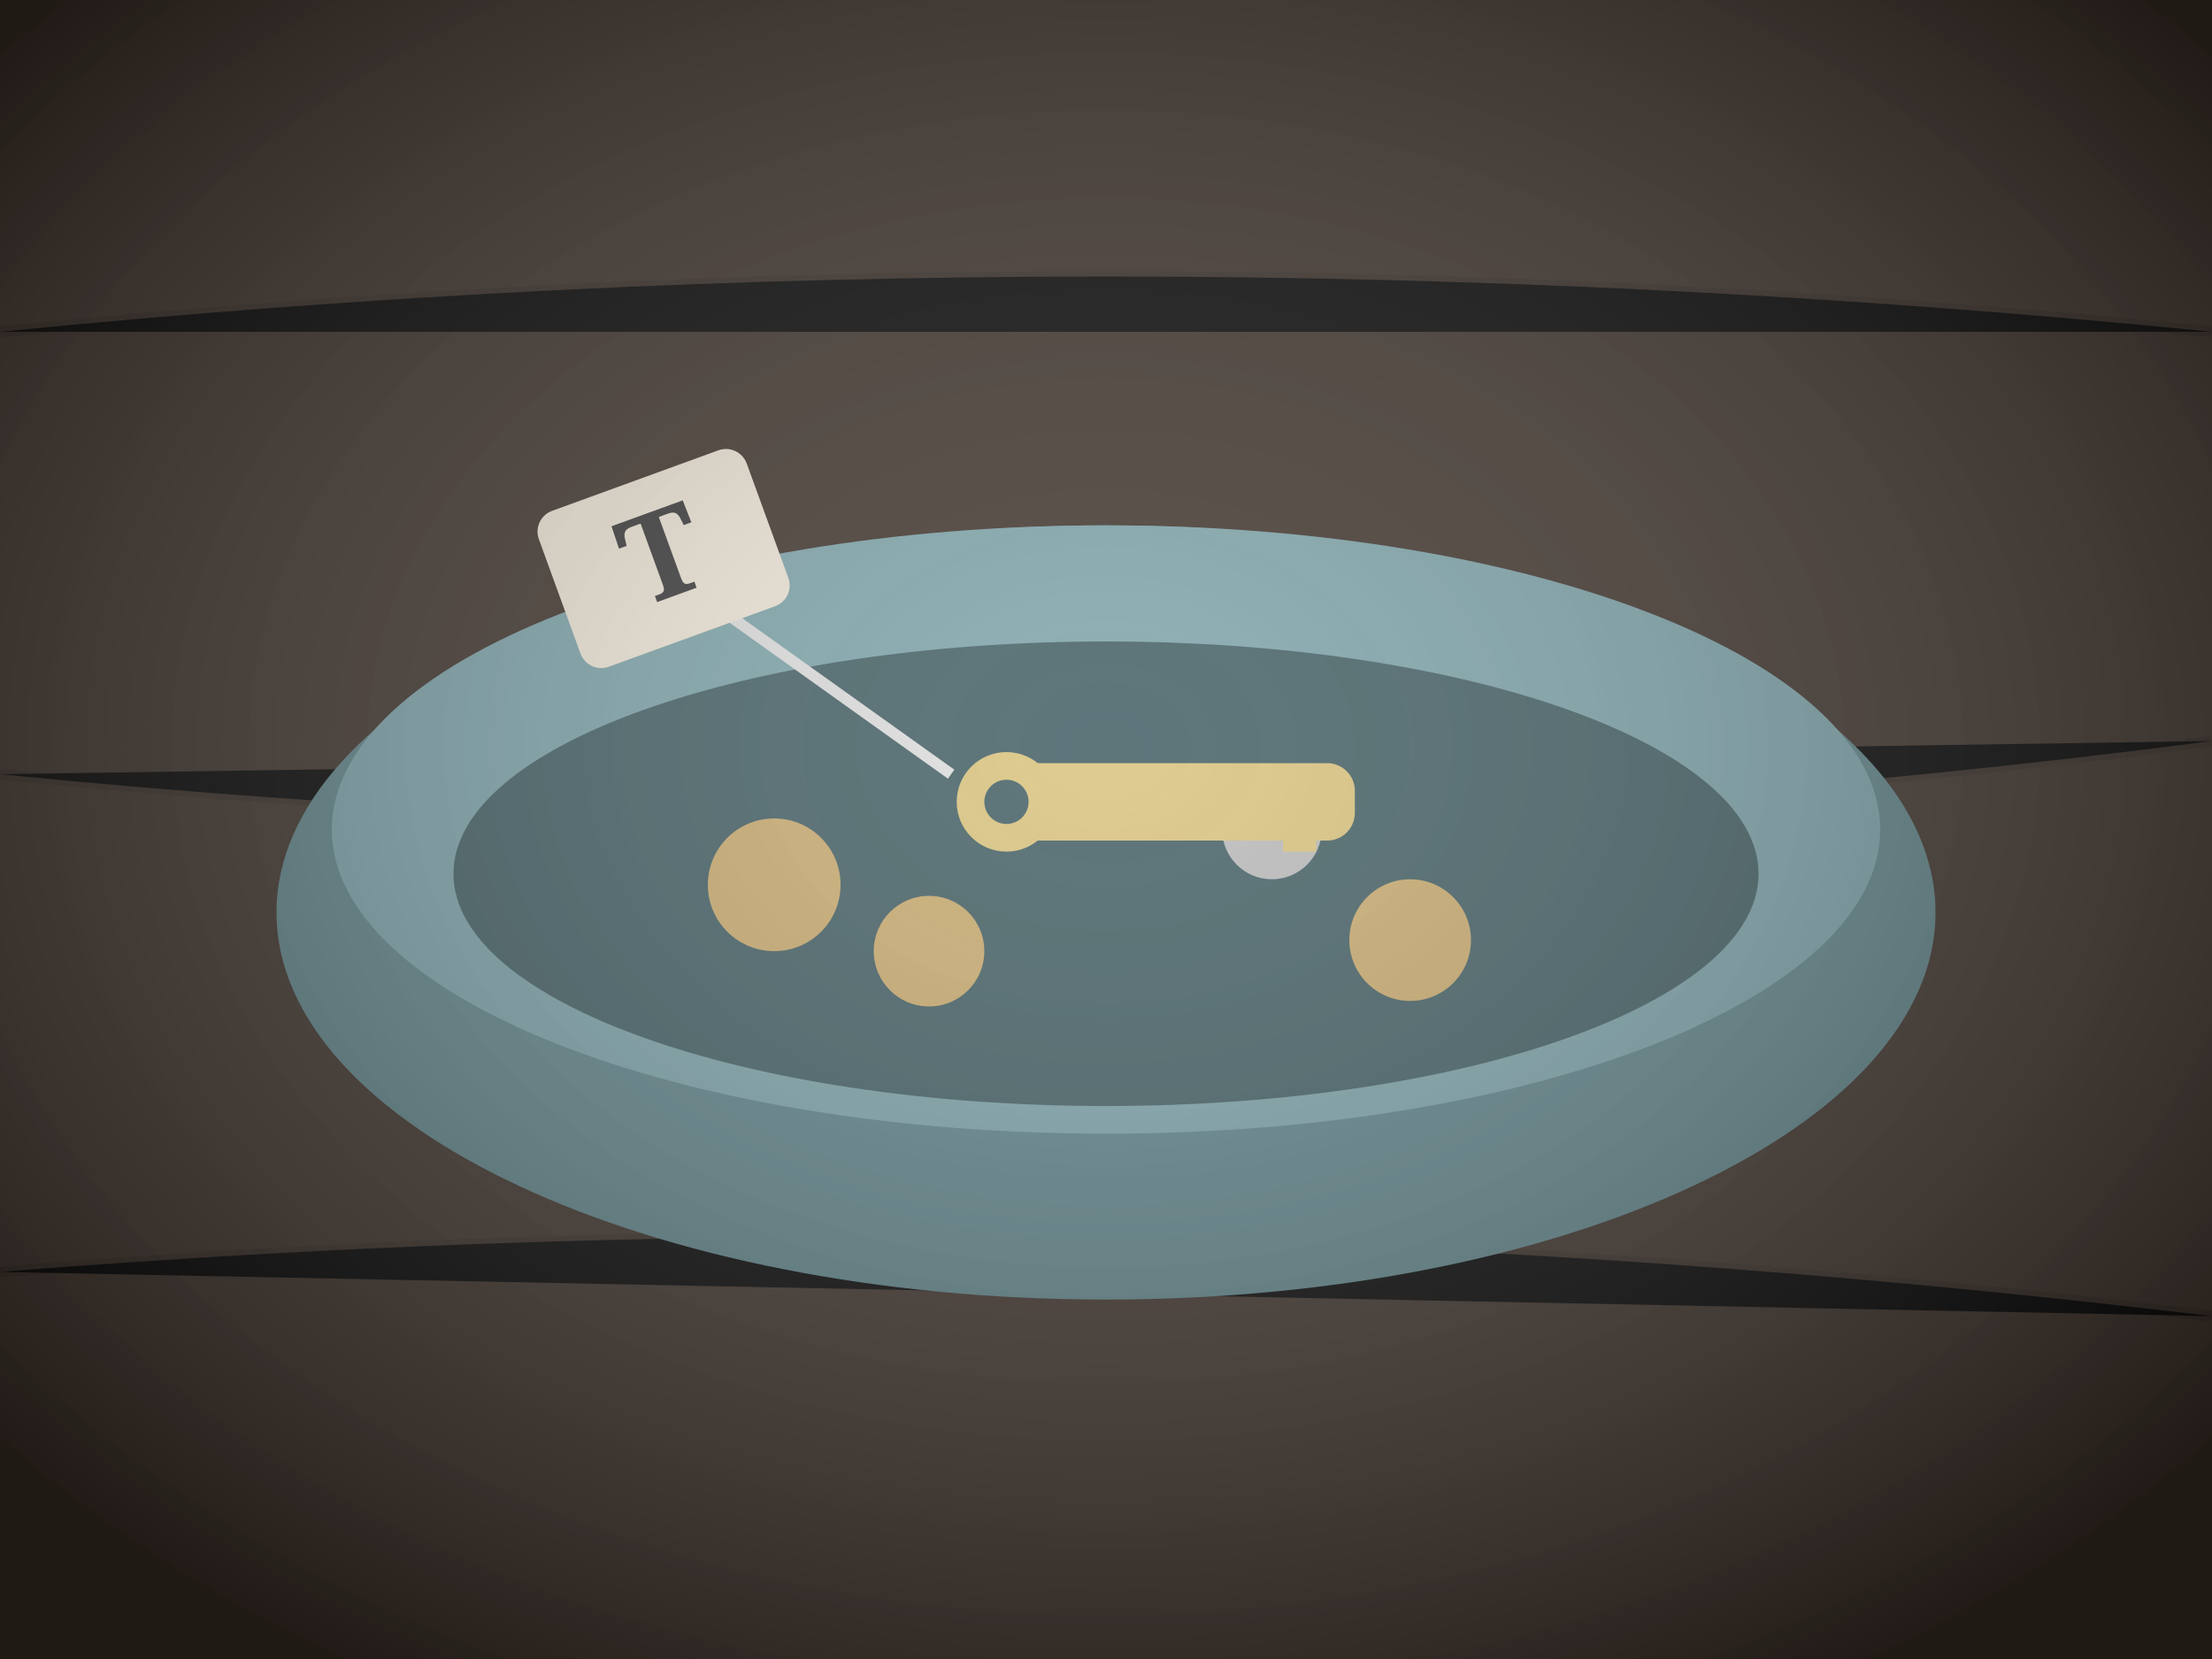
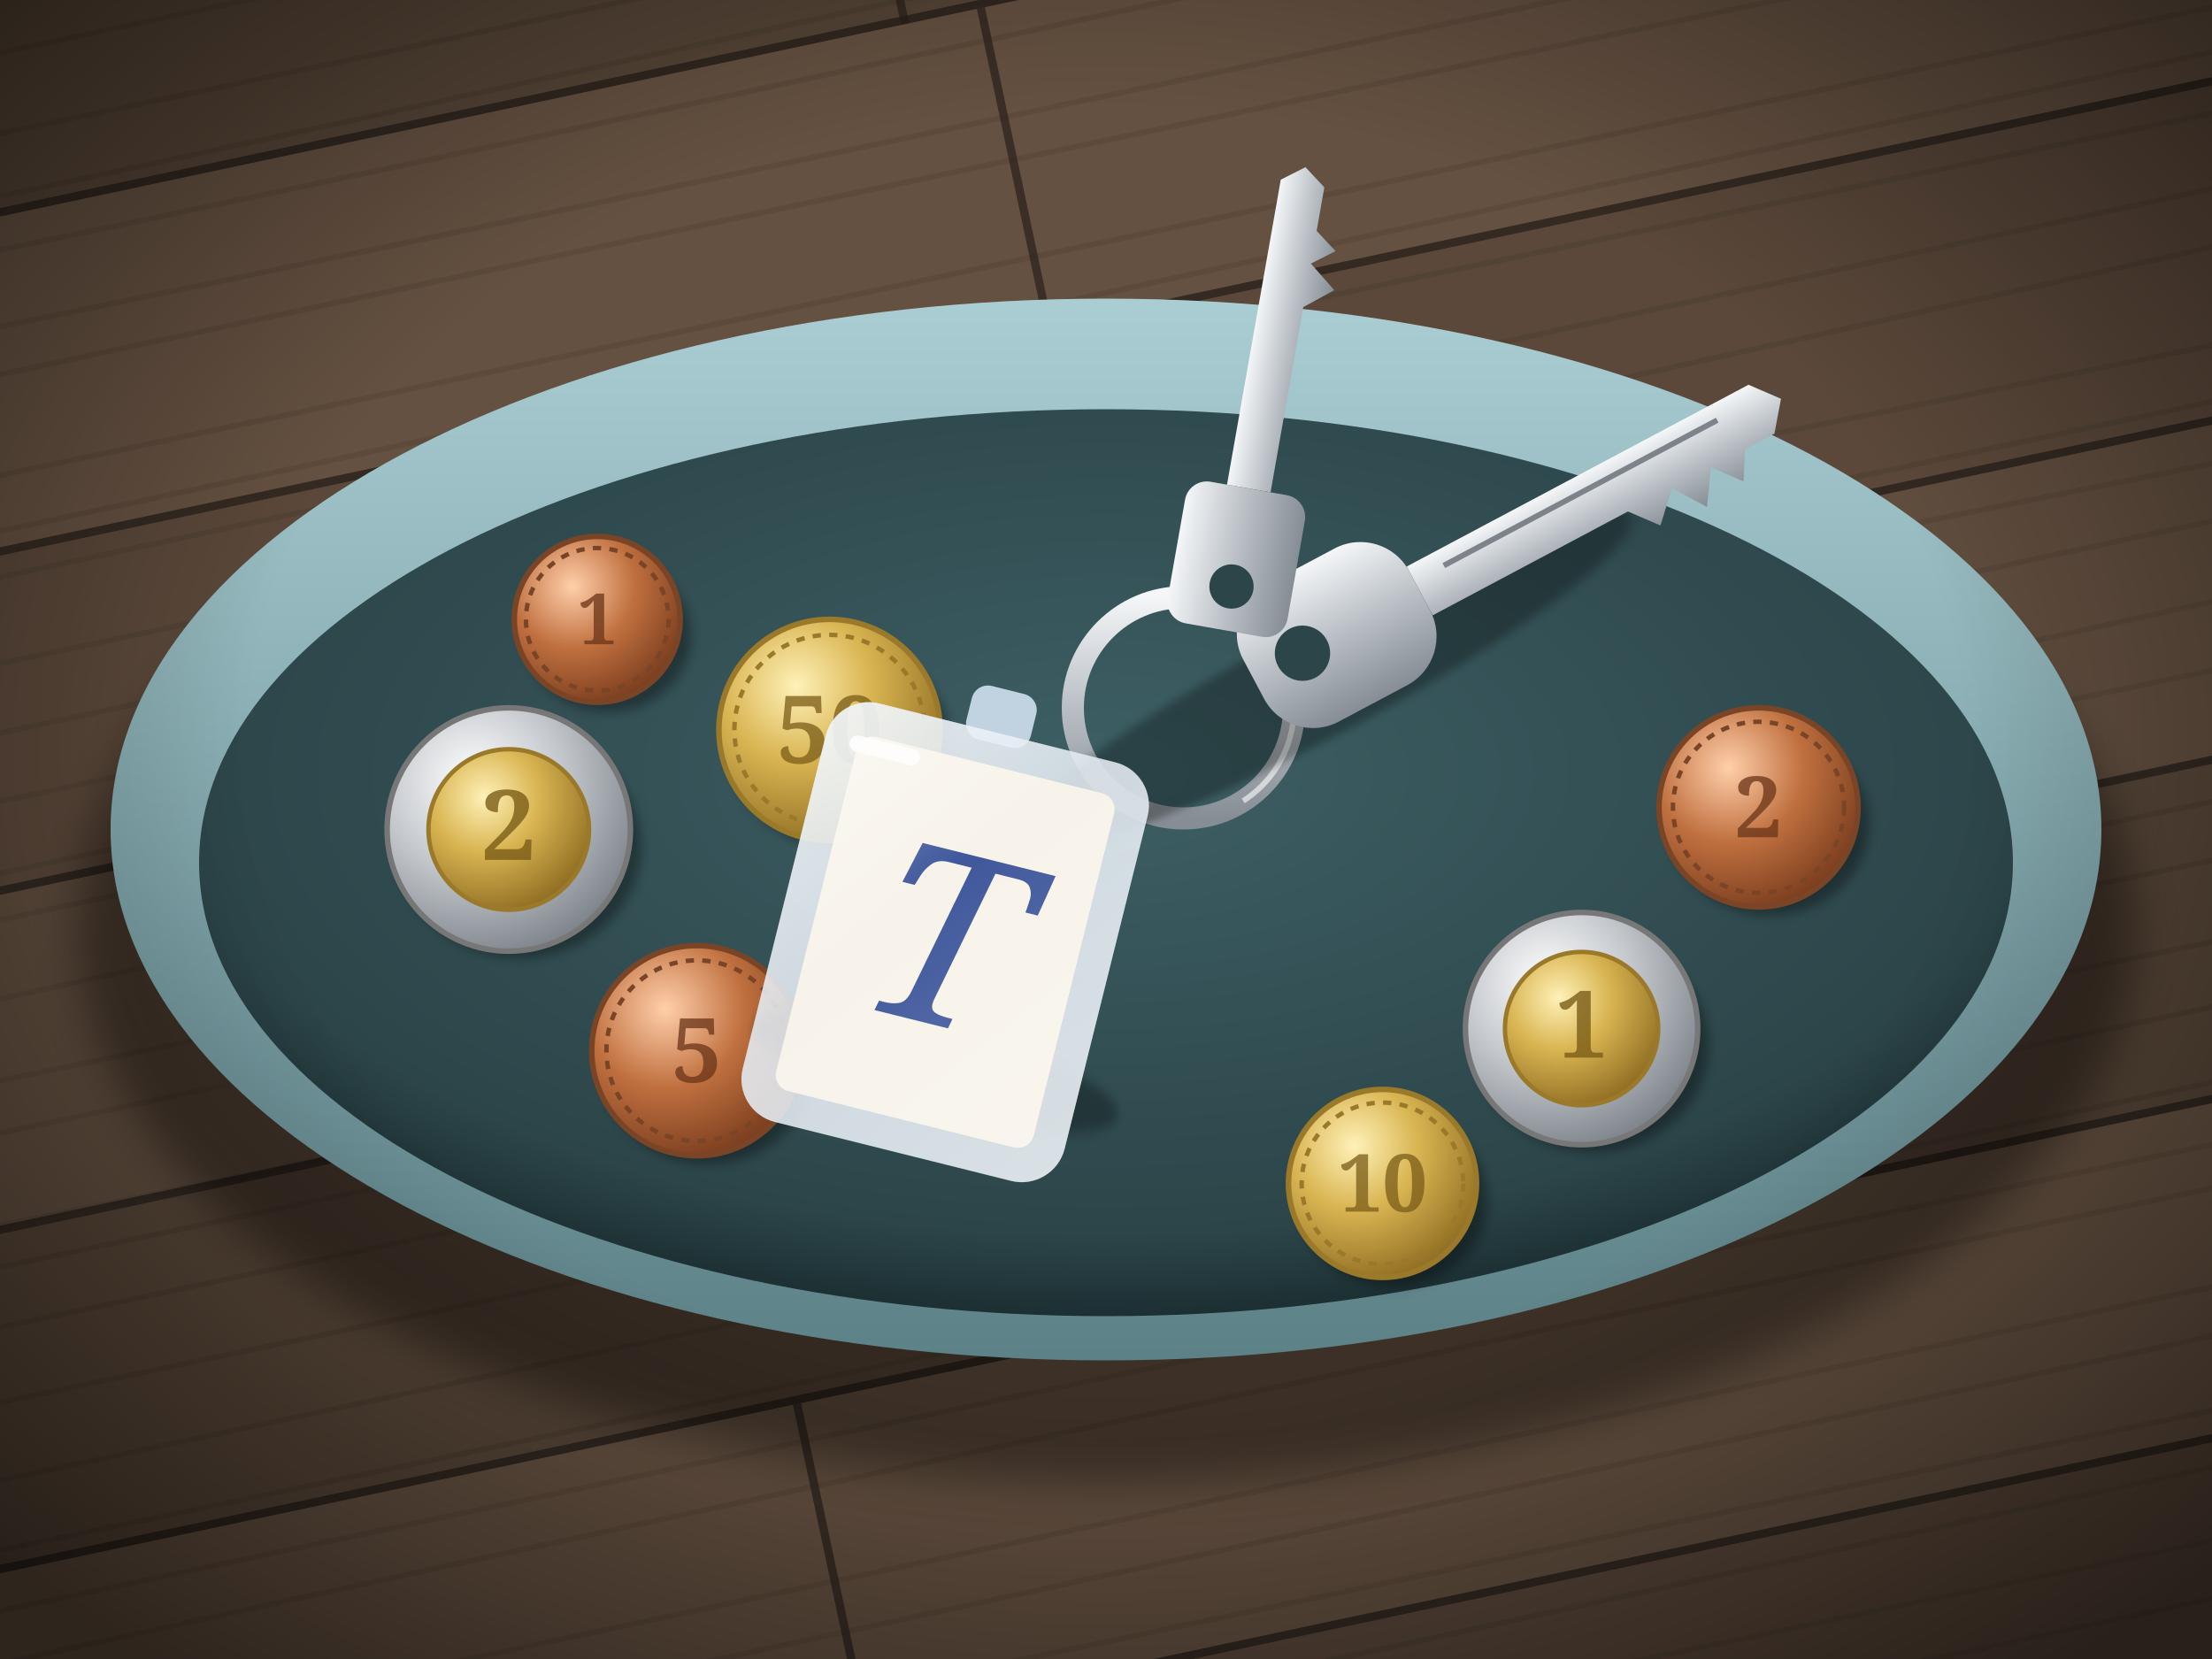
<svg xmlns="http://www.w3.org/2000/svg" viewBox="0 0 400 300">
  <defs>
-     <radialGradient id="spot" cx="50%" cy="45%" r="65%">
-       <stop offset="0" stop-color="#fff" stop-opacity=".16" />
-       <stop offset="1" stop-color="#000" stop-opacity=".45" />
-     </radialGradient>
+     <radialGradient id="vig" cx="50%" cy="45%" r="70%">
+       <stop offset=".55" stop-color="#000" stop-opacity="0" />
+       <stop offset="1" stop-color="#000" stop-opacity=".55" />
+     </radialGradient>
+     <filter id="soft">
+       <feGaussianBlur stdDeviation="4" />
+     </filter>
+     <filter id="blur1">
+       <feGaussianBlur stdDeviation="1" />
+     </filter>
+     <radialGradient id="gold" cx="35%" cy="30%" r="75%">
+       <stop offset="0" stop-color="#fff1b8" />
+       <stop offset=".45" stop-color="#d9b552" />
+       <stop offset="1" stop-color="#8f6d22" />
+     </radialGradient>
+     <radialGradient id="silver" cx="35%" cy="30%" r="75%">
+       <stop offset="0" stop-color="#ffffff" />
+       <stop offset=".5" stop-color="#c3c7cc" />
+       <stop offset="1" stop-color="#7d838a" />
+     </radialGradient>
+     <radialGradient id="copper" cx="35%" cy="30%" r="75%">
+       <stop offset="0" stop-color="#ffcfaa" />
+       <stop offset=".5" stop-color="#c0703f" />
+       <stop offset="1" stop-color="#7a3d1e" />
+     </radialGradient>
+     <linearGradient id="keymetal" x1="0" y1="0" x2="0" y2="1">
+       <stop offset="0" stop-color="#f4f6f8" />
+       <stop offset=".5" stop-color="#b9bfc5" />
+       <stop offset="1" stop-color="#868d94" />
+     </linearGradient>
+     <radialGradient id="bowl" cx="50%" cy="40%" r="60%">
+       <stop offset="0" stop-color="#3d5f64" />
+       <stop offset=".85" stop-color="#2c4549" />
+       <stop offset="1" stop-color="#1c2f32" />
+     </radialGradient>
+     <linearGradient id="rim" x1="0" y1="0" x2="0" y2="1">
+       <stop offset="0" stop-color="#a9cdd2" />
+       <stop offset="1" stop-color="#5c8187" />
+     </linearGradient>
+     <linearGradient id="acrylic" x1="0" y1="0" x2="1" y2="1">
+       <stop offset="0" stop-color="#fff" stop-opacity=".55" />
+       <stop offset=".4" stop-color="#fff" stop-opacity=".15" />
+       <stop offset="1" stop-color="#fff" stop-opacity=".35" />
+     </linearGradient>
  </defs>
-   <rect width="400" height="300" fill="#3b2f27" />
-   <g stroke="#000" stroke-opacity=".12" stroke-width="2">
-     <path d="M0 60 q200 -20 400 0" />
-     <path d="M0 140 q200 20 400 -6" />
-     <path d="M0 230 q200 -16 400 8" />
-   </g>
-   <ellipse cx="200" cy="165" rx="150" ry="70" fill="#5c8187" />
-   <ellipse cx="200" cy="150" rx="140" ry="55" fill="#7aa2a8" />
-   <ellipse cx="200" cy="158" rx="118" ry="42" fill="#3f5c61" />
-   <g fill="#c9a96b">
-     <circle cx="140" cy="160" r="12" />
-     <circle cx="168" cy="172" r="10" />
-     <circle cx="255" cy="170" r="11" />
-   </g>
-   <g fill="#b9b9b9">
-     <circle cx="230" cy="150" r="9" />
-   </g>
-   <rect x="175" y="138" width="70" height="14" rx="5" fill="#d9c27a" />
-   <circle cx="182" cy="145" r="9" fill="#d9c27a" />
-   <circle cx="182" cy="145" r="4" fill="#3f5c61" />
-   <g fill="#d9c27a">
-     <rect x="232" y="146" width="6" height="8" />
-     <rect x="222" y="146" width="5" height="6" />
-   </g>
-   <path d="M172 140 L130 110" stroke="#ddd" stroke-width="2" />
-   <rect x="100" y="86" width="40" height="30" rx="4" fill="#efe6d6" transform="rotate(-20 120 101)" />
-   <text x="120" y="108" font-size="22" font-family="Georgia" font-weight="bold" fill="#333" text-anchor="middle" transform="rotate(-20 120 101)">T</text>
-   <rect width="400" height="300" fill="url(#spot)" />
+   <rect width="400" height="300" fill="#3d2c24" />
+   <g transform="rotate(-12 200 150)">
+     <rect x="-120" y="-120" width="640" height="60" fill="#5a4636" />
+     <path d="M-120 -115.0 q109 2.8 640 -1.6" stroke="#000" stroke-opacity=".10" stroke-width="1" fill="none" />
+     <path d="M-120 -100.5 q129 1.9 640 2.9" stroke="#000" stroke-opacity=".10" stroke-width="1" fill="none" />
+     <path d="M-120 -89.0 q148 -3.4 640 2.5" stroke="#000" stroke-opacity=".10" stroke-width="1" fill="none" />
+     <path d="M-120 -77.4 q105 0.9 640 0.9" stroke="#000" stroke-opacity=".10" stroke-width="1" fill="none" />
+     <path d="M-120 -65.7 q118 -1.3 640 0.9" stroke="#000" stroke-opacity=".10" stroke-width="1" fill="none" />
+     <rect x="-120" y="-61.5" width="640" height="1.5" fill="#1f1611" opacity=".8" />
+     <rect x="314" y="-120" width="1.5" height="60" fill="#1f1611" opacity=".7" />
+     <rect x="-120" y="-60" width="640" height="60" fill="#4f3d2f" />
+     <path d="M-120 -54.8 q172 -2.9 640 -0.1" stroke="#000" stroke-opacity=".10" stroke-width="1" fill="none" />
+     <path d="M-120 -41.6 q186 -3.2 640 -1.7" stroke="#000" stroke-opacity=".10" stroke-width="1" fill="none" />
+     <path d="M-120 -29.0 q190 0.1 640 -0.2" stroke="#000" stroke-opacity=".10" stroke-width="1" fill="none" />
+     <path d="M-120 -16.6 q115 3.9 640 0.3" stroke="#000" stroke-opacity=".10" stroke-width="1" fill="none" />
+     <path d="M-120 -4.8 q110 3.5 640 -2.9" stroke="#000" stroke-opacity=".10" stroke-width="1" fill="none" />
+     <rect x="-120" y="-1.5" width="640" height="1.5" fill="#1f1611" opacity=".8" />
+     <rect x="194" y="-60" width="1.5" height="60" fill="#1f1611" opacity=".7" />
+     <rect x="-120" y="0" width="640" height="60" fill="#5f4a39" />
+     <path d="M-120 4.3 q164 3.7 640 -0.3" stroke="#000" stroke-opacity=".10" stroke-width="1" fill="none" />
+     <path d="M-120 17.6 q126 3.3 640 2.6" stroke="#000" stroke-opacity=".10" stroke-width="1" fill="none" />
+     <path d="M-120 29.3 q111 -2.9 640 0.1" stroke="#000" stroke-opacity=".10" stroke-width="1" fill="none" />
+     <path d="M-120 45.3 q116 0.8 640 0.8" stroke="#000" stroke-opacity=".10" stroke-width="1" fill="none" />
+     <path d="M-120 55.1 q114 1.6 640 -1.6" stroke="#000" stroke-opacity=".10" stroke-width="1" fill="none" />
+     <rect x="-120" y="58.5" width="640" height="1.5" fill="#1f1611" opacity=".8" />
+     <rect x="208" y="0" width="1.5" height="60" fill="#1f1611" opacity=".7" />
+     <rect x="-120" y="60" width="640" height="60" fill="#544132" />
+     <path d="M-120 65.6 q120 -4.0 640 -0.0" stroke="#000" stroke-opacity=".10" stroke-width="1" fill="none" />
+     <path d="M-120 78.3 q138 1.8 640 -0.5" stroke="#000" stroke-opacity=".10" stroke-width="1" fill="none" />
+     <path d="M-120 90.5 q115 2.7 640 -3.0" stroke="#000" stroke-opacity=".10" stroke-width="1" fill="none" />
+     <path d="M-120 104.5 q150 -3.0 640 2.6" stroke="#000" stroke-opacity=".10" stroke-width="1" fill="none" />
+     <path d="M-120 116.9 q194 -1.7 640 -0.8" stroke="#000" stroke-opacity=".10" stroke-width="1" fill="none" />
+     <rect x="-120" y="118.5" width="640" height="1.5" fill="#1f1611" opacity=".8" />
+     <rect x="161" y="60" width="1.5" height="60" fill="#1f1611" opacity=".7" />
+     <rect x="-120" y="120" width="640" height="60" fill="#5a4636" />
+     <path d="M-120 125.6 q175 -3.4 640 2.6" stroke="#000" stroke-opacity=".10" stroke-width="1" fill="none" />
+     <path d="M-120 139.5 q106 -1.8 640 -2.7" stroke="#000" stroke-opacity=".10" stroke-width="1" fill="none" />
+     <path d="M-120 151.6 q181 3.5 640 -1.5" stroke="#000" stroke-opacity=".10" stroke-width="1" fill="none" />
+     <path d="M-120 162.6 q165 -1.5 640 1.6" stroke="#000" stroke-opacity=".10" stroke-width="1" fill="none" />
+     <path d="M-120 177.1 q154 3.1 640 1.9" stroke="#000" stroke-opacity=".10" stroke-width="1" fill="none" />
+     <rect x="-120" y="178.5" width="640" height="1.5" fill="#1f1611" opacity=".8" />
+     <rect x="283" y="120" width="1.5" height="60" fill="#1f1611" opacity=".7" />
+     <rect x="-120" y="180" width="640" height="60" fill="#4f3d2f" />
+     <path d="M-120 185.6 q170 0.4 640 1.3" stroke="#000" stroke-opacity=".10" stroke-width="1" fill="none" />
+     <path d="M-120 196.7 q193 -0.7 640 0.7" stroke="#000" stroke-opacity=".10" stroke-width="1" fill="none" />
+     <path d="M-120 209.6 q136 -0.1 640 2.5" stroke="#000" stroke-opacity=".10" stroke-width="1" fill="none" />
+     <path d="M-120 223.7 q121 -0.2 640 -0.9" stroke="#000" stroke-opacity=".10" stroke-width="1" fill="none" />
+     <path d="M-120 235.2 q194 1.9 640 0.9" stroke="#000" stroke-opacity=".10" stroke-width="1" fill="none" />
+     <rect x="-120" y="238.5" width="640" height="1.5" fill="#1f1611" opacity=".8" />
+     <rect x="167" y="180" width="1.5" height="60" fill="#1f1611" opacity=".7" />
+     <rect x="-120" y="240" width="640" height="60" fill="#5f4a39" />
+     <path d="M-120 246.6 q138 -0.1 640 1.0" stroke="#000" stroke-opacity=".10" stroke-width="1" fill="none" />
+     <path d="M-120 257.0 q182 -2.7 640 -1.8" stroke="#000" stroke-opacity=".10" stroke-width="1" fill="none" />
+     <path d="M-120 272.6 q163 0.4 640 -0.3" stroke="#000" stroke-opacity=".10" stroke-width="1" fill="none" />
+     <path d="M-120 282.8 q197 -0.4 640 -2.2" stroke="#000" stroke-opacity=".10" stroke-width="1" fill="none" />
+     <path d="M-120 294.8 q111 -2.6 640 0.3" stroke="#000" stroke-opacity=".10" stroke-width="1" fill="none" />
+     <rect x="-120" y="298.5" width="640" height="1.5" fill="#1f1611" opacity=".8" />
+     <rect x="123" y="240" width="1.5" height="60" fill="#1f1611" opacity=".7" />
+     <rect x="-120" y="300" width="640" height="60" fill="#544132" />
+     <path d="M-120 305.0 q133 2.5 640 -1.8" stroke="#000" stroke-opacity=".10" stroke-width="1" fill="none" />
+     <path d="M-120 316.6 q152 -0.9 640 1.5" stroke="#000" stroke-opacity=".10" stroke-width="1" fill="none" />
+     <path d="M-120 329.8 q134 -1.3 640 -2.6" stroke="#000" stroke-opacity=".10" stroke-width="1" fill="none" />
+     <path d="M-120 342.6 q146 -3.0 640 0.0" stroke="#000" stroke-opacity=".10" stroke-width="1" fill="none" />
+     <path d="M-120 356.5 q127 -3.3 640 2.4" stroke="#000" stroke-opacity=".10" stroke-width="1" fill="none" />
+     <rect x="-120" y="358.5" width="640" height="1.5" fill="#1f1611" opacity=".8" />
+     <rect x="156" y="300" width="1.5" height="60" fill="#1f1611" opacity=".7" />
+     <rect x="-120" y="360" width="640" height="60" fill="#5a4636" />
+     <path d="M-120 365.6 q157 -0.5 640 -1.1" stroke="#000" stroke-opacity=".10" stroke-width="1" fill="none" />
+     <path d="M-120 379.8 q102 -3.0 640 -0.4" stroke="#000" stroke-opacity=".10" stroke-width="1" fill="none" />
+     <path d="M-120 392.1 q160 3.7 640 -0.1" stroke="#000" stroke-opacity=".10" stroke-width="1" fill="none" />
+     <path d="M-120 401.8 q167 2.8 640 2.8" stroke="#000" stroke-opacity=".10" stroke-width="1" fill="none" />
+     <path d="M-120 415.0 q113 -2.2 640 -2.1" stroke="#000" stroke-opacity=".10" stroke-width="1" fill="none" />
+     <rect x="-120" y="418.5" width="640" height="1.5" fill="#1f1611" opacity=".8" />
+     <rect x="309" y="360" width="1.5" height="60" fill="#1f1611" opacity=".7" />
+     <rect x="-120" y="420" width="640" height="60" fill="#4f3d2f" />
+     <path d="M-120 424.4 q192 1.6 640 2.1" stroke="#000" stroke-opacity=".10" stroke-width="1" fill="none" />
+     <path d="M-120 440.1 q110 0.4 640 -2.8" stroke="#000" stroke-opacity=".10" stroke-width="1" fill="none" />
+     <path d="M-120 452.1 q129 0.6 640 -2.8" stroke="#000" stroke-opacity=".10" stroke-width="1" fill="none" />
+     <path d="M-120 464.4 q116 1.0 640 0.2" stroke="#000" stroke-opacity=".10" stroke-width="1" fill="none" />
+     <path d="M-120 475.7 q197 -3.1 640 -2.6" stroke="#000" stroke-opacity=".10" stroke-width="1" fill="none" />
+     <rect x="-120" y="478.5" width="640" height="1.5" fill="#1f1611" opacity=".8" />
+     <rect x="228" y="420" width="1.5" height="60" fill="#1f1611" opacity=".7" />
+   </g>
+   <rect width="400" height="300" fill="#fff" opacity=".04" />
+   <ellipse cx="200" cy="168" rx="186" ry="100" fill="#000" opacity=".4" filter="url(#soft)" />
+   <ellipse cx="200" cy="150" rx="180" ry="96" fill="url(#rim)" />
+   <ellipse cx="200" cy="156" rx="164" ry="82" fill="url(#bowl)" />
+   <g transform="translate(92 150)">
+     <ellipse cx="2" cy="3" rx="22" ry="20.24" fill="#000" opacity=".35" filter="url(#blur1)" />
+     <circle r="22" fill="url(#silver)" />
+     <circle r="14.52" fill="url(#gold)" />
+     <circle r="22" fill="none" stroke="#777" stroke-width="1" />
+     <circle r="14.52" fill="none" stroke="#9a7a2a" stroke-width=".8" />
+     <text y="5.5" font-size="17.6" font-family="Georgia" font-weight="bold" fill="#7a5c18" text-anchor="middle" opacity=".8">2</text>
+   </g>
+   <g transform="translate(126 190)">
+     <ellipse cx="2" cy="3" rx="19" ry="17.48" fill="#000" opacity=".35" filter="url(#blur1)" />
+     <circle r="19" fill="url(#copper)" />
+     <circle r="16.34" fill="none" stroke="#7a4426" stroke-width=".8" stroke-dasharray="1.5 1.5" />
+     <circle r="19" fill="none" stroke="#7a4426" stroke-width="1" />
+     <text y="5.7" font-size="16.15" font-family="Georgia" font-weight="bold" fill="#6a3418" text-anchor="middle" opacity=".75">5</text>
+   </g>
+   <g transform="translate(150 132)">
+     <ellipse cx="2" cy="3" rx="20" ry="18.4" fill="#000" opacity=".35" filter="url(#blur1)" />
+     <circle r="20" fill="url(#gold)" />
+     <circle r="17.2" fill="none" stroke="#9a7a2a" stroke-width=".8" stroke-dasharray="1.5 1.5" />
+     <circle r="20" fill="none" stroke="#9a7a2a" stroke-width="1" />
+     <text y="6.0" font-size="17.0" font-family="Georgia" font-weight="bold" fill="#7a5c18" text-anchor="middle" opacity=".75">50</text>
+   </g>
+   <g transform="translate(286 186)">
+     <ellipse cx="2" cy="3" rx="21" ry="19.32" fill="#000" opacity=".35" filter="url(#blur1)" />
+     <circle r="21" fill="url(#silver)" />
+     <circle r="13.86" fill="url(#gold)" />
+     <circle r="21" fill="none" stroke="#777" stroke-width="1" />
+     <circle r="13.86" fill="none" stroke="#9a7a2a" stroke-width=".8" />
+     <text y="5.25" font-size="16.8" font-family="Georgia" font-weight="bold" fill="#7a5c18" text-anchor="middle" opacity=".8">1</text>
+   </g>
+   <g transform="translate(318 146)">
+     <ellipse cx="2" cy="3" rx="18" ry="16.56" fill="#000" opacity=".35" filter="url(#blur1)" />
+     <circle r="18" fill="url(#copper)" />
+     <circle r="15.48" fill="none" stroke="#7a4426" stroke-width=".8" stroke-dasharray="1.5 1.5" />
+     <circle r="18" fill="none" stroke="#7a4426" stroke-width="1" />
+     <text y="5.4" font-size="15.3" font-family="Georgia" font-weight="bold" fill="#6a3418" text-anchor="middle" opacity=".75">2</text>
+   </g>
+   <g transform="translate(250 214)">
+     <ellipse cx="2" cy="3" rx="17" ry="15.64" fill="#000" opacity=".35" filter="url(#blur1)" />
+     <circle r="17" fill="url(#gold)" />
+     <circle r="14.62" fill="none" stroke="#9a7a2a" stroke-width=".8" stroke-dasharray="1.5 1.5" />
+     <circle r="17" fill="none" stroke="#9a7a2a" stroke-width="1" />
+     <text y="5.1" font-size="14.45" font-family="Georgia" font-weight="bold" fill="#7a5c18" text-anchor="middle" opacity=".75">10</text>
+   </g>
+   <g transform="translate(108 112)">
+     <ellipse cx="2" cy="3" rx="15" ry="13.8" fill="#000" opacity=".35" filter="url(#blur1)" />
+     <circle r="15" fill="url(#copper)" />
+     <circle r="12.9" fill="none" stroke="#7a4426" stroke-width=".8" stroke-dasharray="1.5 1.5" />
+     <circle r="15" fill="none" stroke="#7a4426" stroke-width="1" />
+     <text y="4.5" font-size="12.75" font-family="Georgia" font-weight="bold" fill="#6a3418" text-anchor="middle" opacity=".75">1</text>
+   </g>
+   <circle cx="214" cy="128" r="20" fill="none" stroke="url(#keymetal)" stroke-width="4" />
+   <circle cx="214" cy="128" r="20" fill="none" stroke="#fff" stroke-opacity=".6" stroke-width="1" stroke-dasharray="20 100" />
+   <g transform="translate(232 120) rotate(-28)">
+     <ellipse cx="4" cy="6" rx="64" ry="10" fill="#000" opacity=".3" filter="url(#blur1)" />
+     <rect x="-6" y="-14" width="34" height="28" rx="10" fill="url(#keymetal)" />
+     <circle cx="4" cy="0" r="5" fill="#2c4549" />
+     <path d="M28 -5 h70 l4 5 l-4 5 h-6 l-3 5 l-4 -5 l-4 6 l-4 -6 l-5 5 l-4 -5 h-40 z" fill="url(#keymetal)" />
+     <path d="M34 -2 h56" stroke="#7d838a" stroke-width="1" />
+   </g>
+   <g transform="translate(222 110) rotate(-80)">
+     <rect x="-4" y="-11" width="26" height="22" rx="4" fill="url(#keymetal)" />
+     <circle cx="4" cy="0" r="4" fill="#2c4549" />
+     <path d="M22 -4 h56 l3 4 l-3 4 h-8 l-3 4 l-3 -4 l-4 5 l-4 -5 h-34 z" fill="url(#keymetal)" />
+   </g>
+   <g transform="translate(176 150) rotate(14)">
+     <rect x="-6" y="-26" width="12" height="10" rx="3" fill="#cfe0ee" opacity=".9" />
+     <ellipse cx="4" cy="44" rx="34" ry="8" fill="#000" opacity=".3" filter="url(#blur1)" />
+     <rect x="-30" y="-18" width="60" height="78" rx="8" fill="#dfe9f1" opacity=".85" />
+     <rect x="-24" y="-12" width="48" height="66" rx="3" fill="#f6f1e6" />
+     <text x="0" y="36" font-size="44" font-family="Georgia" font-style="italic" fill="#1e3a8a" text-anchor="middle">T</text>
+     <rect x="-30" y="-18" width="60" height="78" rx="8" fill="url(#acrylic)" />
+     <path d="M-24 -10 l10 0" stroke="#fff" stroke-width="3" stroke-opacity=".8" stroke-linecap="round" />
+   </g>
+   <rect width="400" height="300" fill="url(#vig)" />
</svg>
